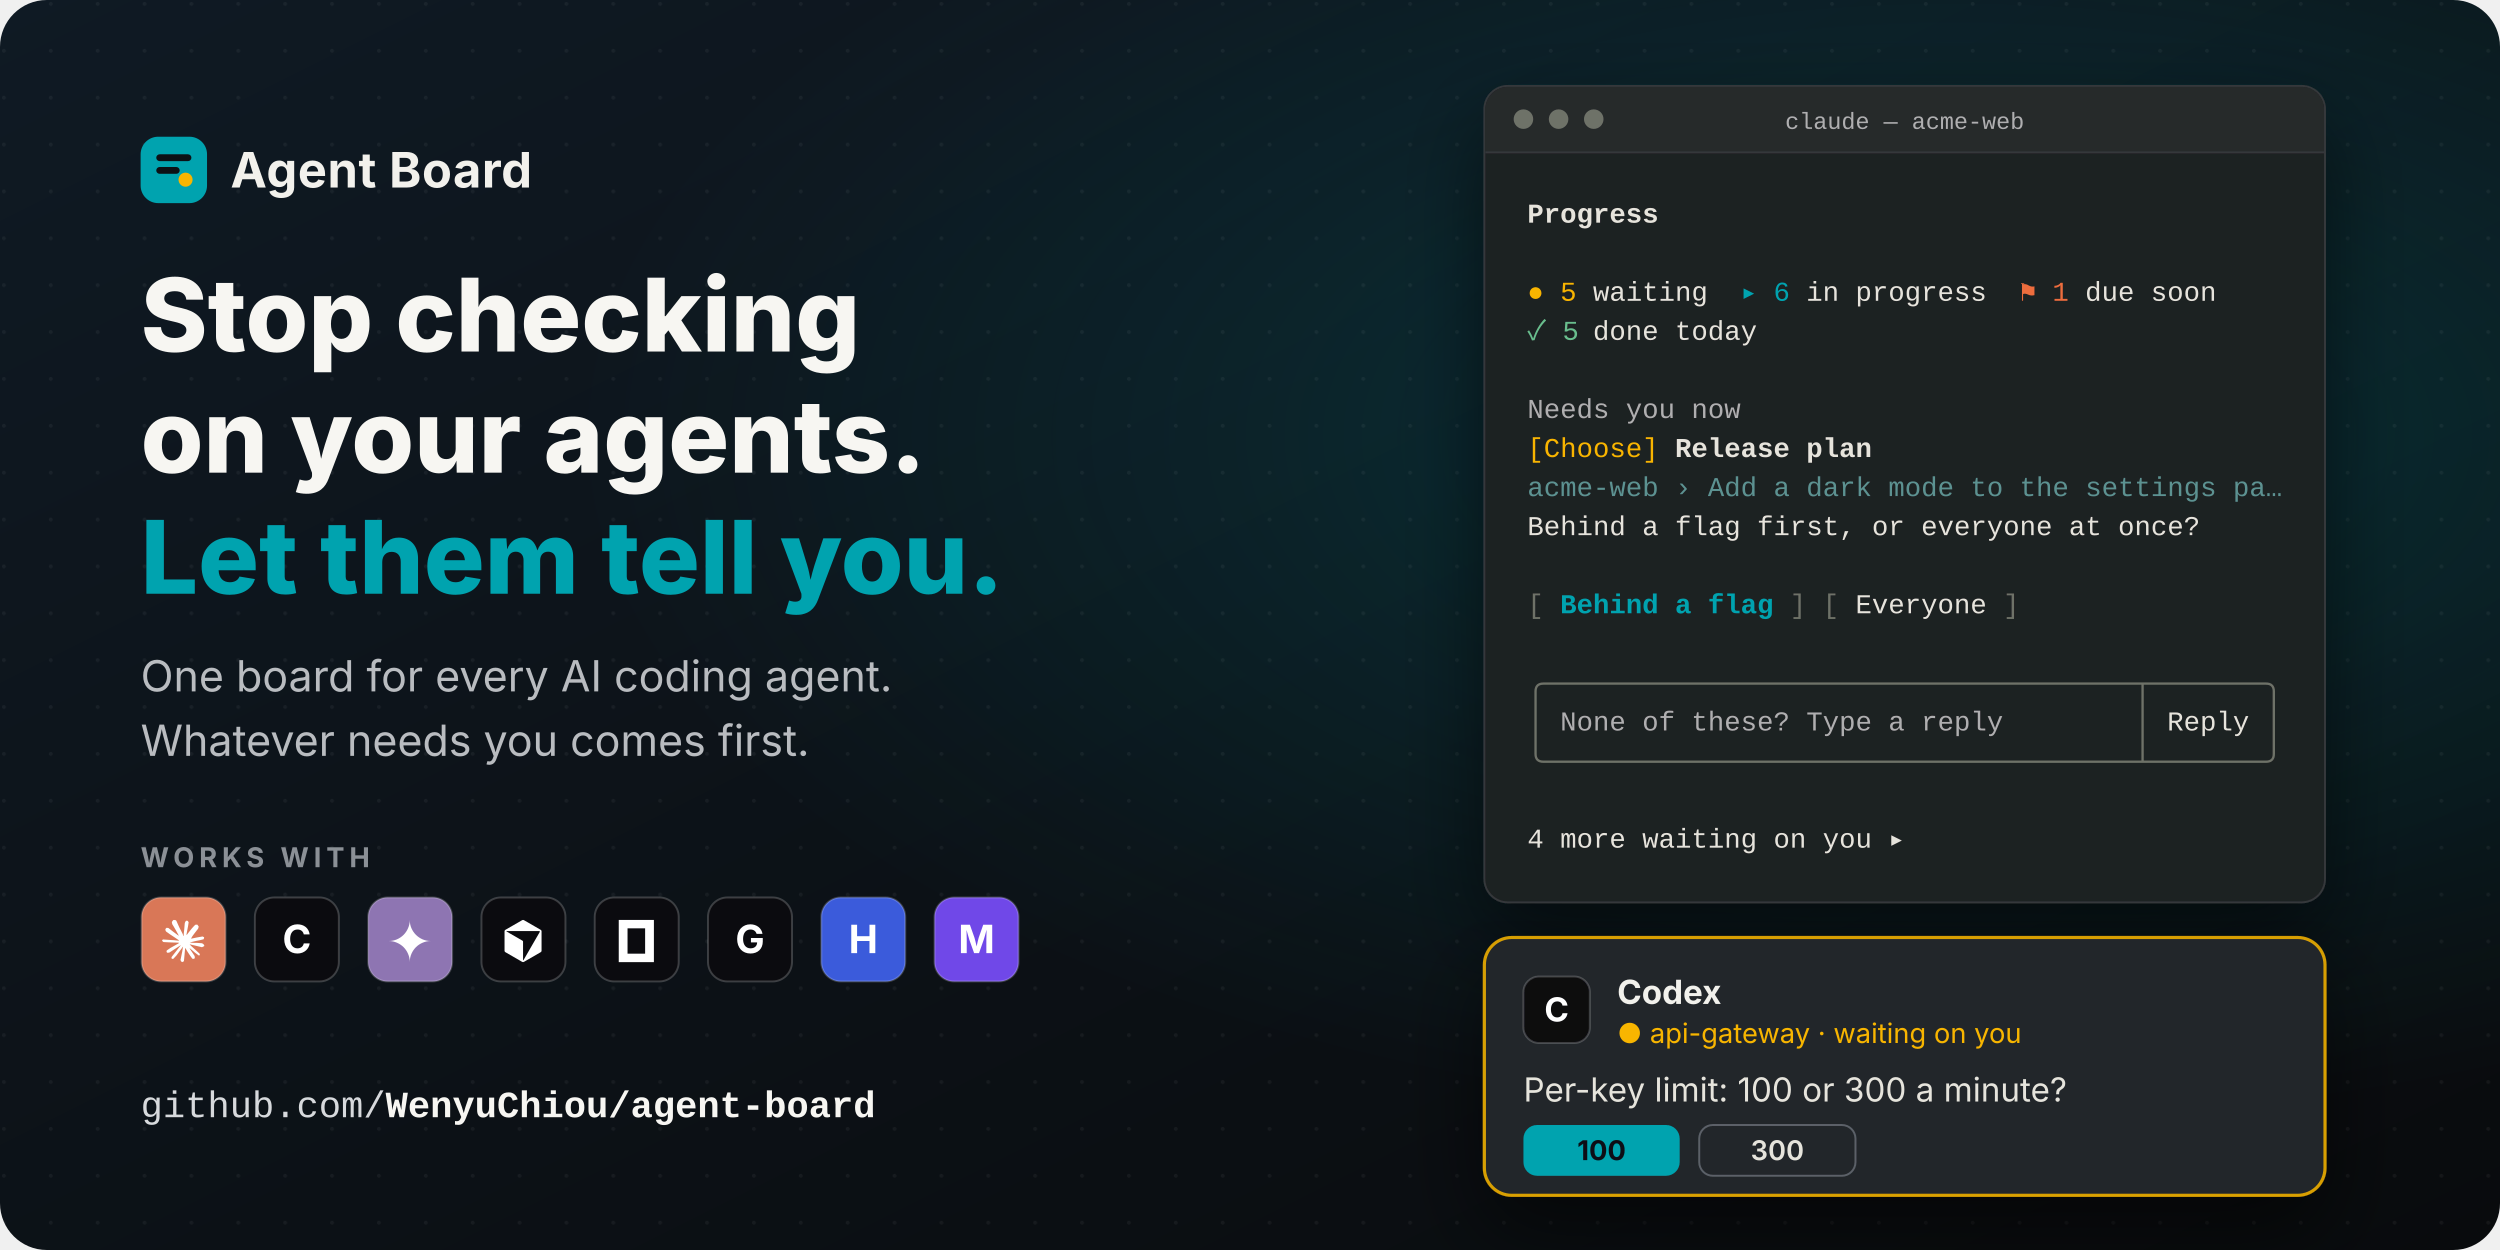
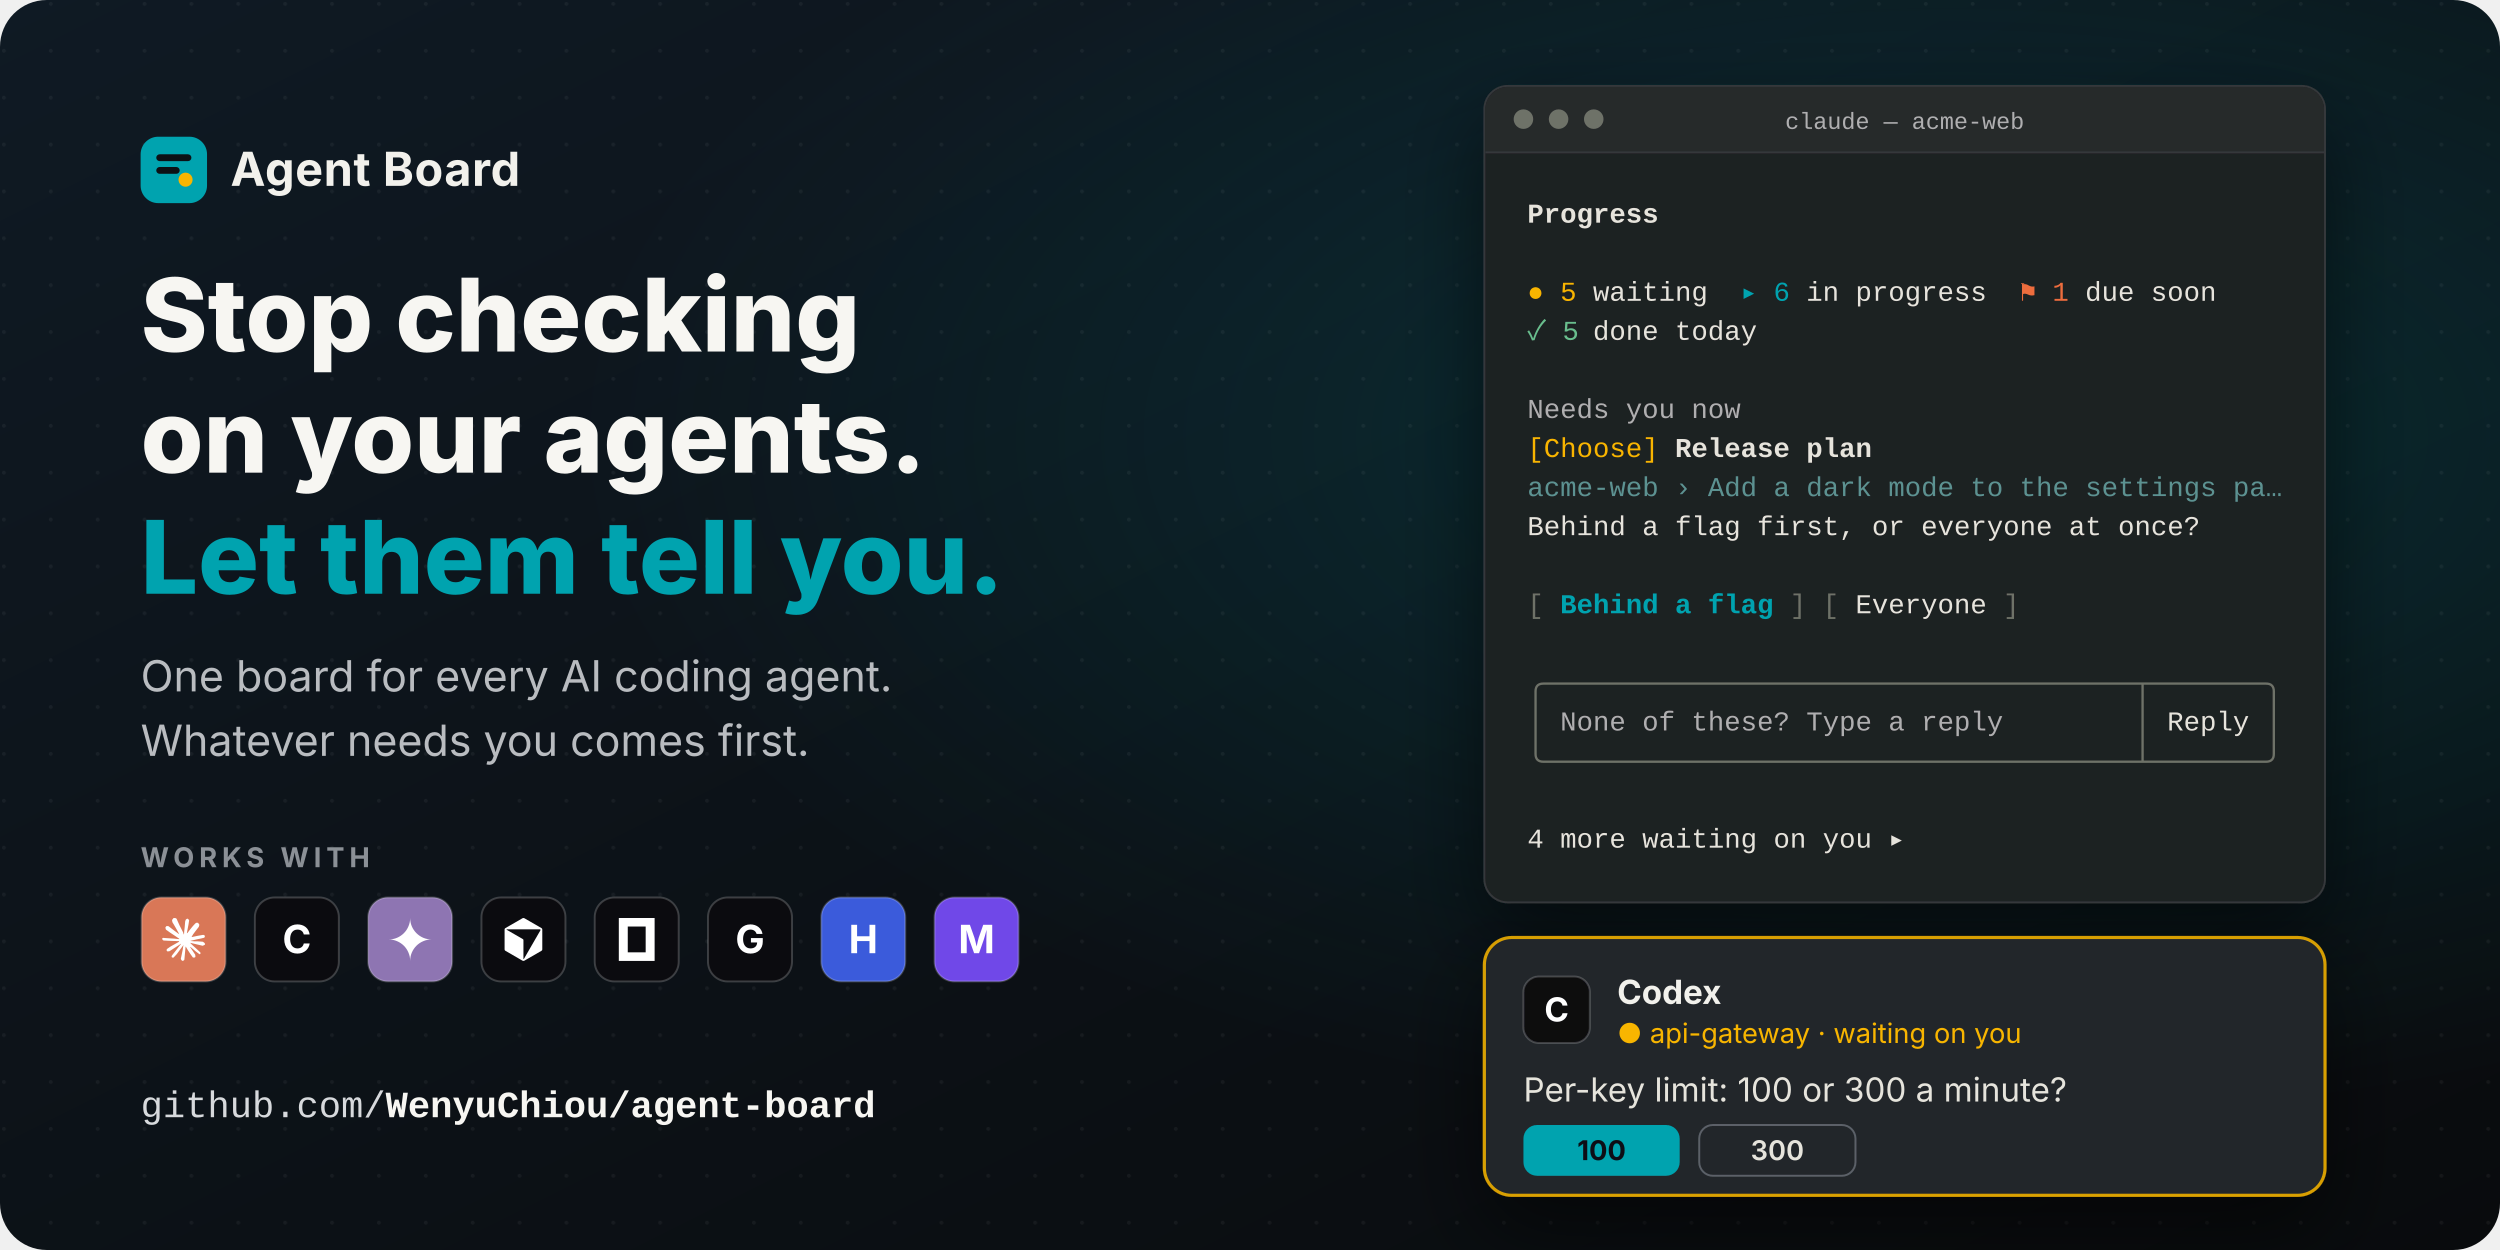
<svg xmlns="http://www.w3.org/2000/svg" width="1280" height="640" viewBox="0 0 1280 640" role="img" aria-label="Agent Board: Stop checking on your agents. Let them tell you.">
  <defs>
    <linearGradient id="sky" x1="0" y1="0" x2="1" y2="1">
      <stop offset="0" stop-color="#0f1a24" />
      <stop offset="0.55" stop-color="#0c1116" />
      <stop offset="1" stop-color="#090b0d" />
    </linearGradient>
    <radialGradient id="glow" cx="0.78" cy="0.35" r="0.55">
-       <stop offset="0" stop-color="#00A3AF" stop-opacity="0.22" />
+       <stop offset="0" stop-color="#00A3AF" stop-opacity="0.2" />
      <stop offset="1" stop-color="#00A3AF" stop-opacity="0" />
    </radialGradient>
    <pattern id="dots" width="24" height="24" patternUnits="userSpaceOnUse">
      <circle cx="2" cy="2" r="1" fill="#fff" fill-opacity="0.05" />
    </pattern>
    <filter id="lift" x="-20%" y="-20%" width="140%" height="160%">
      <feDropShadow dx="0" dy="18" stdDeviation="22" flood-color="#000" flood-opacity="0.55" />
    </filter>
    <clipPath id="edge">
      <rect width="1280" height="640" rx="24" />
    </clipPath>
  </defs>
  <g clip-path="url(#edge)" font-family="-apple-system, BlinkMacSystemFont, 'Segoe UI', 'Noto Sans TC', 'Noto Sans SC', 'PingFang TC', 'Microsoft JhengHei', 'Microsoft YaHei', sans-serif">
    <rect width="1280" height="640" fill="url(#sky)" />
    <rect width="1280" height="640" fill="url(#glow)" />
    <rect width="1280" height="640" fill="url(#dots)" />
-     <g transform="translate(72 70)">
+     <g transform="translate(72 70) scale(1)">
      <rect width="34" height="34" rx="9" fill="#00A3AF" />
      <rect x="8" y="9" width="18" height="3.5" rx="1.75" fill="#0c1116" />
      <rect x="8" y="15.5" width="12" height="3.5" rx="1.75" fill="#0c1116" />
      <circle cx="23" cy="22" r="3.6" fill="#F8B500" />
    </g>
-     <text x="118" y="96" font-size="25" font-weight="700" fill="#f2f1ec" letter-spacing="0.3">Agent Board</text>
+     <text x="118" y="95.16" font-family="-apple-system, BlinkMacSystemFont, 'Segoe UI', 'Noto Sans TC', 'Noto Sans SC', 'PingFang TC', 'Microsoft JhengHei', 'Microsoft YaHei', sans-serif" font-size="24" font-weight="700" fill="#f2f1ec" letter-spacing="0.3">Agent Board</text>
    <text x="72" y="180" font-size="52" font-weight="800" fill="#f7f6f2">Stop checking</text>
    <text x="72" y="242" font-size="52" font-weight="800" fill="#f7f6f2">on your agents.</text>
    <text x="72" y="304" font-size="52" font-weight="800" fill="#00A3AF">Let them tell you.</text>
    <text x="72" y="354" font-size="22" fill="#b9bcc0">One board for every AI coding agent.</text>
    <text x="72" y="387" font-size="22" fill="#b9bcc0">Whatever needs you comes first.</text>
    <text x="72" y="444" font-size="14" font-weight="700" letter-spacing="2.5" fill="#8b9096">WORKS WITH</text>
-     <rect x="72.5" y="459.5" width="43" height="43" rx="10" fill="#D97757" stroke="#fff" stroke-opacity="0.2" />
-     <path transform="translate(83 471) scale(0.9)" fill="#fff" d="m4.714 15.956 4.717-2.647.079-.231-.079-.128h-.231l-.789-.049-2.696-.073-2.337-.097-2.265-.121-.571-.121-.534-.704.055-.352.48-.322.686.061 1.518.103 2.277.158 1.651.097 2.447.255h.389l.055-.158-.134-.097-.103-.097L6.973 9.836l-2.55-1.688-1.336-.971-.723-.492-.364-.461-.158-1.008.656-.723.88.061.225.061.892.686 1.906 1.475 2.489 1.834.364.303.146-.103.018-.073-.164-.273-1.354-2.447-1.445-2.489-.643-1.032-.17-.619c-.061-.255-.103-.467-.103-.729L6.287.134 6.7 0l.996.134.419.364.619 1.415 1.002 2.228 1.554 3.03.455.898.243.832.091.255h.158v-.146l.128-1.706.237-2.095.231-2.696.079-.759.376-.911.747-.492.583.279.48.686-.067.443-.285 1.852-.559 2.902-.364 1.943h.212l.243-.243.984-1.305 1.651-2.064.729-.82.85-.905.546-.431h1.032l.759 1.129-.34 1.166-1.062 1.348-.88 1.141-1.263 1.7-.789 1.36.073.109.188-.018 2.853-.607 1.542-.279 1.84-.316.832.389.091.395-.328.807-1.967.486-2.307.461-3.436.814-.043.03.049.061 1.548.146.662.036h1.621l3.018.225.789.522.474.638-.079.486-1.214.619-1.639-.389-3.825-.911-1.311-.328h-.182v.109l1.093 1.069 2.003 1.809 2.507 2.331.128.577-.322.455-.34-.049-2.204-1.657-.85-.747-1.925-1.621h-.128v.17l.443.65 2.344 3.521.121 1.081-.17.352-.607.212-.668-.121-1.372-1.925L14.38 17.959l-1.141-1.943-.14.079-.674 7.255-.316.37-.729.279-.607-.461-.322-.747.322-1.475.389-1.925.316-1.53.285-1.9.17-.631-.012-.043-.14.018-1.433 1.967-2.18 2.945-1.724 1.846-.413.164-.716-.37.067-.662.401-.589 2.386-3.036 1.439-1.882.929-1.087-.006-.158h-.055l-6.338 4.116-1.129.146-.486-.455.061-.747.231-.243 1.906-1.311Z" />
-     <rect x="130.5" y="459.5" width="43" height="43" rx="10" fill="#0B0B0F" stroke="#fff" stroke-opacity="0.2" />
-     <text x="152" y="488" text-anchor="middle" font-size="20" font-weight="700" fill="#fff">C</text>
-     <rect x="188.5" y="459.5" width="43" height="43" rx="10" fill="#8E75B2" stroke="#fff" stroke-opacity="0.2" />
-     <path transform="translate(199 471) scale(0.9)" fill="#fff" d="M11.04 19.32Q12 21.51 12 24q0-2.49.93-4.68.96-2.19 2.58-3.81t3.81-2.55Q21.51 12 24 12q-2.49 0-4.68-.93a12.3 12.3 0 0 1-3.81-2.58 12.3 12.3 0 0 1-2.58-3.81Q12 2.49 12 0q0 2.49-.96 4.68-.93 2.19-2.55 3.81a12.3 12.3 0 0 1-3.81 2.58Q2.49 12 0 12q2.49 0 4.68.96 2.19.93 3.81 2.55t2.55 3.81" />
-     <rect x="246.5" y="459.5" width="43" height="43" rx="10" fill="#0B0B0F" stroke="#fff" stroke-opacity="0.2" />
-     <path transform="translate(257 471) scale(0.9)" fill="#fff" d="M11.503.131 1.891 5.678a.84.84 0 0 0-.42.726v11.188c0 .3.162.575.42.724l9.609 5.55a1 1 0 0 0 .998 0l9.61-5.55a.84.84 0 0 0 .42-.724V6.404a.84.84 0 0 0-.42-.726L12.497.131a1.01 1.01 0 0 0-.996 0M2.657 6.338h18.55c.263 0 .43.287.297.515L12.23 22.918c-.062.107-.229.064-.229-.06V12.335a.59.59 0 0 0-.295-.51l-9.11-5.257c-.109-.063-.064-.23.061-.23" />
-     <rect x="304.5" y="459.5" width="43" height="43" rx="10" fill="#0B0B0F" stroke="#fff" stroke-opacity="0.2" />
-     <path transform="translate(315 471) scale(0.9)" fill="#fff" d="M22 24H2V0h20zM17 4.8H7v14.4h10z" />
-     <rect x="362.5" y="459.5" width="43" height="43" rx="10" fill="#0B0B0F" stroke="#fff" stroke-opacity="0.2" />
-     <text x="384" y="488" text-anchor="middle" font-size="20" font-weight="700" fill="#fff">G</text>
-     <rect x="420.5" y="459.5" width="43" height="43" rx="10" fill="#3B5BDB" stroke="#fff" stroke-opacity="0.2" />
-     <text x="442" y="488" text-anchor="middle" font-size="20" font-weight="700" fill="#fff">H</text>
-     <rect x="478.5" y="459.5" width="43" height="43" rx="10" fill="#7048E8" stroke="#fff" stroke-opacity="0.2" />
-     <text x="500" y="488" text-anchor="middle" font-size="20" font-weight="700" fill="#fff">M</text>
+     <rect x="72.5" y="459.5" width="43" height="43" rx="10.12" fill="#D97757" stroke="#fff" stroke-opacity="0.2" />
+     <path transform="translate(83 470) scale(0.9166667)" fill="#fff" d="m4.714 15.956 4.717-2.647.079-.231-.079-.128h-.231l-.789-.049-2.696-.073-2.337-.097-2.265-.121-.571-.121-.534-.704.055-.352.48-.322.686.061 1.518.103 2.277.158 1.651.097 2.447.255h.389l.055-.158-.134-.097-.103-.097L6.973 9.836l-2.55-1.688-1.336-.971-.723-.492-.364-.461-.158-1.008.656-.723.88.061.225.061.892.686 1.906 1.475 2.489 1.834.364.303.146-.103.018-.073-.164-.273-1.354-2.447-1.445-2.489-.643-1.032-.17-.619c-.061-.255-.103-.467-.103-.729L6.287.134 6.7 0l.996.134.419.364.619 1.415 1.002 2.228 1.554 3.03.455.898.243.832.091.255h.158v-.146l.128-1.706.237-2.095.231-2.696.079-.759.376-.911.747-.492.583.279.48.686-.067.443-.285 1.852-.559 2.902-.364 1.943h.212l.243-.243.984-1.305 1.651-2.064.729-.82.85-.905.546-.431h1.032l.759 1.129-.34 1.166-1.062 1.348-.88 1.141-1.263 1.7-.789 1.36.073.109.188-.018 2.853-.607 1.542-.279 1.84-.316.832.389.091.395-.328.807-1.967.486-2.307.461-3.436.814-.043.03.049.061 1.548.146.662.036h1.621l3.018.225.789.522.474.638-.079.486-1.214.619-1.639-.389-3.825-.911-1.311-.328h-.182v.109l1.093 1.069 2.003 1.809 2.507 2.331.128.577-.322.455-.34-.049-2.204-1.657-.85-.747-1.925-1.621h-.128v.17l.443.65 2.344 3.521.121 1.081-.17.352-.607.212-.668-.121-1.372-1.925L14.38 17.959l-1.141-1.943-.14.079-.674 7.255-.316.37-.729.279-.607-.461-.322-.747.322-1.475.389-1.925.316-1.53.285-1.9.17-.631-.012-.043-.14.018-1.433 1.967-2.18 2.945-1.724 1.846-.413.164-.716-.37.067-.662.401-.589 2.386-3.036 1.439-1.882.929-1.087-.006-.158h-.055l-6.338 4.116-1.129.146-.486-.455.061-.747.231-.243 1.906-1.311Z" />
+     <rect x="130.5" y="459.5" width="43" height="43" rx="10.12" fill="#0B0B0F" stroke="#fff" stroke-opacity="0.2" />
+     <text x="152" y="488.04" text-anchor="middle" font-family="-apple-system, BlinkMacSystemFont, 'Segoe UI', 'Noto Sans TC', 'Noto Sans SC', 'PingFang TC', 'Microsoft JhengHei', 'Microsoft YaHei', sans-serif" font-size="20" font-weight="700" fill="#fff">C</text>
+     <rect x="188.5" y="459.5" width="43" height="43" rx="10.12" fill="#8E75B2" stroke="#fff" stroke-opacity="0.2" />
+     <path transform="translate(199 470) scale(0.9166667)" fill="#fff" d="M11.04 19.32Q12 21.51 12 24q0-2.49.93-4.68.96-2.19 2.58-3.81t3.81-2.55Q21.51 12 24 12q-2.49 0-4.68-.93a12.3 12.3 0 0 1-3.81-2.58 12.3 12.3 0 0 1-2.58-3.81Q12 2.49 12 0q0 2.49-.96 4.68-.93 2.19-2.55 3.81a12.3 12.3 0 0 1-3.81 2.58Q2.49 12 0 12q2.49 0 4.68.96 2.19.93 3.81 2.55t2.55 3.81" />
+     <rect x="246.5" y="459.5" width="43" height="43" rx="10.12" fill="#0B0B0F" stroke="#fff" stroke-opacity="0.2" />
+     <path transform="translate(257 470) scale(0.9166667)" fill="#fff" d="M11.503.131 1.891 5.678a.84.84 0 0 0-.42.726v11.188c0 .3.162.575.42.724l9.609 5.55a1 1 0 0 0 .998 0l9.61-5.55a.84.84 0 0 0 .42-.724V6.404a.84.84 0 0 0-.42-.726L12.497.131a1.01 1.01 0 0 0-.996 0M2.657 6.338h18.55c.263 0 .43.287.297.515L12.23 22.918c-.062.107-.229.064-.229-.06V12.335a.59.59 0 0 0-.295-.51l-9.11-5.257c-.109-.063-.064-.23.061-.23" />
+     <rect x="304.5" y="459.5" width="43" height="43" rx="10.12" fill="#0B0B0F" stroke="#fff" stroke-opacity="0.2" />
+     <path transform="translate(315 470) scale(0.9166667)" fill="#fff" d="M22 24H2V0h20zM17 4.8H7v14.4h10z" />
+     <rect x="362.5" y="459.5" width="43" height="43" rx="10.12" fill="#0B0B0F" stroke="#fff" stroke-opacity="0.2" />
+     <text x="384" y="488.04" text-anchor="middle" font-family="-apple-system, BlinkMacSystemFont, 'Segoe UI', 'Noto Sans TC', 'Noto Sans SC', 'PingFang TC', 'Microsoft JhengHei', 'Microsoft YaHei', sans-serif" font-size="20" font-weight="700" fill="#fff">G</text>
+     <rect x="420.5" y="459.5" width="43" height="43" rx="10.12" fill="#3B5BDB" stroke="#fff" stroke-opacity="0.2" />
+     <text x="442" y="488.04" text-anchor="middle" font-family="-apple-system, BlinkMacSystemFont, 'Segoe UI', 'Noto Sans TC', 'Noto Sans SC', 'PingFang TC', 'Microsoft JhengHei', 'Microsoft YaHei', sans-serif" font-size="20" font-weight="700" fill="#fff">H</text>
+     <rect x="478.5" y="459.5" width="43" height="43" rx="10.12" fill="#7048E8" stroke="#fff" stroke-opacity="0.2" />
+     <text x="500" y="488.04" text-anchor="middle" font-family="-apple-system, BlinkMacSystemFont, 'Segoe UI', 'Noto Sans TC', 'Noto Sans SC', 'PingFang TC', 'Microsoft JhengHei', 'Microsoft YaHei', sans-serif" font-size="20" font-weight="700" fill="#fff">M</text>
    <text x="72" y="572" font-family="ui-monospace, SFMono-Regular, Menlo, Consolas, 'Liberation Mono', 'Noto Sans Mono CJK TC', 'Noto Sans CJK TC', 'PingFang TC', 'Microsoft JhengHei', monospace" font-size="19" fill="#d7d9dc">github.com/<tspan fill="#f7f6f2" font-weight="700">WenyuChiou/agent-board</tspan>
    </text>
    <g filter="url(#lift)">
      <g transform="translate(760 44)">
        <rect width="430.4" height="418" rx="12" fill="#1e2022" stroke="#34373a" />
        <path d="M12 0.5h406.4a11.5 11.5 0 0 1 11.5 11.5v22h-429.4v-22a11.5 11.5 0 0 1 11.5-11.5z" fill="#26292b" />
        <line x1="0.5" y1="34" x2="429.9" y2="34" stroke="#34373a" />
        <g fill="#6E7268">
          <circle cx="20" cy="17" r="5" />
          <circle cx="38" cy="17" r="5" />
          <circle cx="56" cy="17" r="5" />
        </g>
        <text x="215.2" y="22" text-anchor="middle" font-family="ui-monospace, SFMono-Regular, Menlo, Consolas, 'Liberation Mono', 'Noto Sans Mono CJK TC', 'Noto Sans CJK TC', 'PingFang TC', 'Microsoft JhengHei', monospace" font-size="12" fill="#AFAFB0">claude  —  acme-web</text>
        <g font-family="ui-monospace, SFMono-Regular, Menlo, Consolas, 'Liberation Mono', 'Noto Sans Mono CJK TC', 'Noto Sans CJK TC', 'PingFang TC', 'Microsoft JhengHei', monospace" font-size="14" style="white-space:pre" xml:space="preserve">
          <path d="M26.2 316V310q0 -4 4 -4H30.4M30.4 306h302.4M332.8 306h8.4M337 306V316M341.2 306h58.8M400 306H400.2q4 0 4 4V316M26.2 316v20M337 316v20M404.2 316v20M26.2 336V342q0 4 4 4H30.4M30.4 346h302.4M332.8 346h8.4M337 346V336M341.2 346h58.8M400 346H400.2q4 0 4 -4V336" fill="none" stroke="#6E7268" stroke-width="1.2" stroke-linecap="butt" />
          <text x="22.0" y="70" textLength="67.2" lengthAdjust="spacingAndGlyphs" fill="#e6e4dc" font-weight="700">Progress</text>
          <text x="22.0" y="110" textLength="25.2" lengthAdjust="spacingAndGlyphs" fill="#F8B500">● 5</text>
          <text x="55.6" y="110" textLength="58.8" lengthAdjust="spacingAndGlyphs" fill="#e6e4dc">waiting</text>
          <text x="131.2" y="110" textLength="25.2" lengthAdjust="spacingAndGlyphs" fill="#00A3AF">▸ 6</text>
          <text x="164.8" y="110" textLength="92.4" lengthAdjust="spacingAndGlyphs" fill="#e6e4dc">in progress</text>
          <text x="274.0" y="110" textLength="25.2" lengthAdjust="spacingAndGlyphs" fill="#ED6D3D">⚑ 1</text>
          <text x="307.6" y="110" textLength="67.2" lengthAdjust="spacingAndGlyphs" fill="#e6e4dc">due soon</text>
          <text x="22.0" y="130" textLength="25.2" lengthAdjust="spacingAndGlyphs" fill="#68BE8D">✓ 5</text>
          <text x="55.6" y="130" textLength="84.0" lengthAdjust="spacingAndGlyphs" fill="#e6e4dc">done today</text>
          <text x="22.0" y="170" textLength="109.2" lengthAdjust="spacingAndGlyphs" fill="#AFAFB0">Needs you now</text>
          <text x="22.0" y="190" textLength="67.2" lengthAdjust="spacingAndGlyphs" fill="#F8B500">[Choose]</text>
          <text x="97.6" y="190" textLength="100.8" lengthAdjust="spacingAndGlyphs" fill="#e6e4dc" font-weight="700">Release plan</text>
          <text x="22.0" y="210" textLength="386.4" lengthAdjust="spacingAndGlyphs" fill="#5C9291">acme-web › Add a dark mode to the settings pa…</text>
          <text x="22.0" y="230" textLength="344.4" lengthAdjust="spacingAndGlyphs" fill="#e6e4dc">Behind a flag first, or everyone at once?</text>
          <text x="22.0" y="270" textLength="8.4" lengthAdjust="spacingAndGlyphs" fill="#6E7268">[</text>
          <text x="38.8" y="270" textLength="109.2" lengthAdjust="spacingAndGlyphs" fill="#00A3AF" font-weight="700">Behind a flag</text>
          <text x="156.4" y="270" textLength="8.4" lengthAdjust="spacingAndGlyphs" fill="#6E7268">]</text>
          <text x="173.2" y="270" textLength="8.4" lengthAdjust="spacingAndGlyphs" fill="#6E7268">[</text>
          <text x="190.0" y="270" textLength="67.2" lengthAdjust="spacingAndGlyphs" fill="#e6e4dc">Everyone</text>
          <text x="265.6" y="270" textLength="8.4" lengthAdjust="spacingAndGlyphs" fill="#6E7268">]</text>
          <text x="38.8" y="330" textLength="226.8" lengthAdjust="spacingAndGlyphs" fill="#AFAFB0">None of these? Type a reply</text>
          <text x="349.6" y="330" textLength="42.0" lengthAdjust="spacingAndGlyphs" fill="#e6e4dc">Reply</text>
          <text x="22.0" y="390" textLength="193.2" lengthAdjust="spacingAndGlyphs" fill="#e6e4dc">4 more waiting on you ▸</text>
        </g>
      </g>
    </g>
    <g filter="url(#lift)">
      <rect x="760" y="480" width="430.4" height="132" rx="14" fill="#23272b" stroke="#F8B500" stroke-opacity="0.85" stroke-width="1.6" />
      <rect x="780" y="500" width="34" height="34" rx="8" fill="#0B0B0F" stroke="#fff" stroke-opacity="0.2" />
      <text x="797" y="523" text-anchor="middle" font-size="17" font-weight="700" fill="#fff">C</text>
      <text x="828" y="514" font-size="17" font-weight="700" fill="#f2f1ec">Codex</text>
      <text x="828" y="534" font-size="14" fill="#F8B500">● api-gateway · waiting on you</text>
      <text x="780" y="564" font-size="17" fill="#e6e4dc">Per-key limit: 100 or 300 a minute?</text>
      <rect x="780" y="576" width="80" height="26" rx="7" fill="#00A3AF" />
      <text x="820" y="594" text-anchor="middle" font-size="14" font-weight="700" fill="#0c1116">100</text>
      <rect x="870" y="576" width="80" height="26" rx="7" fill="none" stroke="#5b6168" />
      <text x="910" y="594" text-anchor="middle" font-size="14" font-weight="600" fill="#e6e4dc">300</text>
    </g>
  </g>
</svg>
